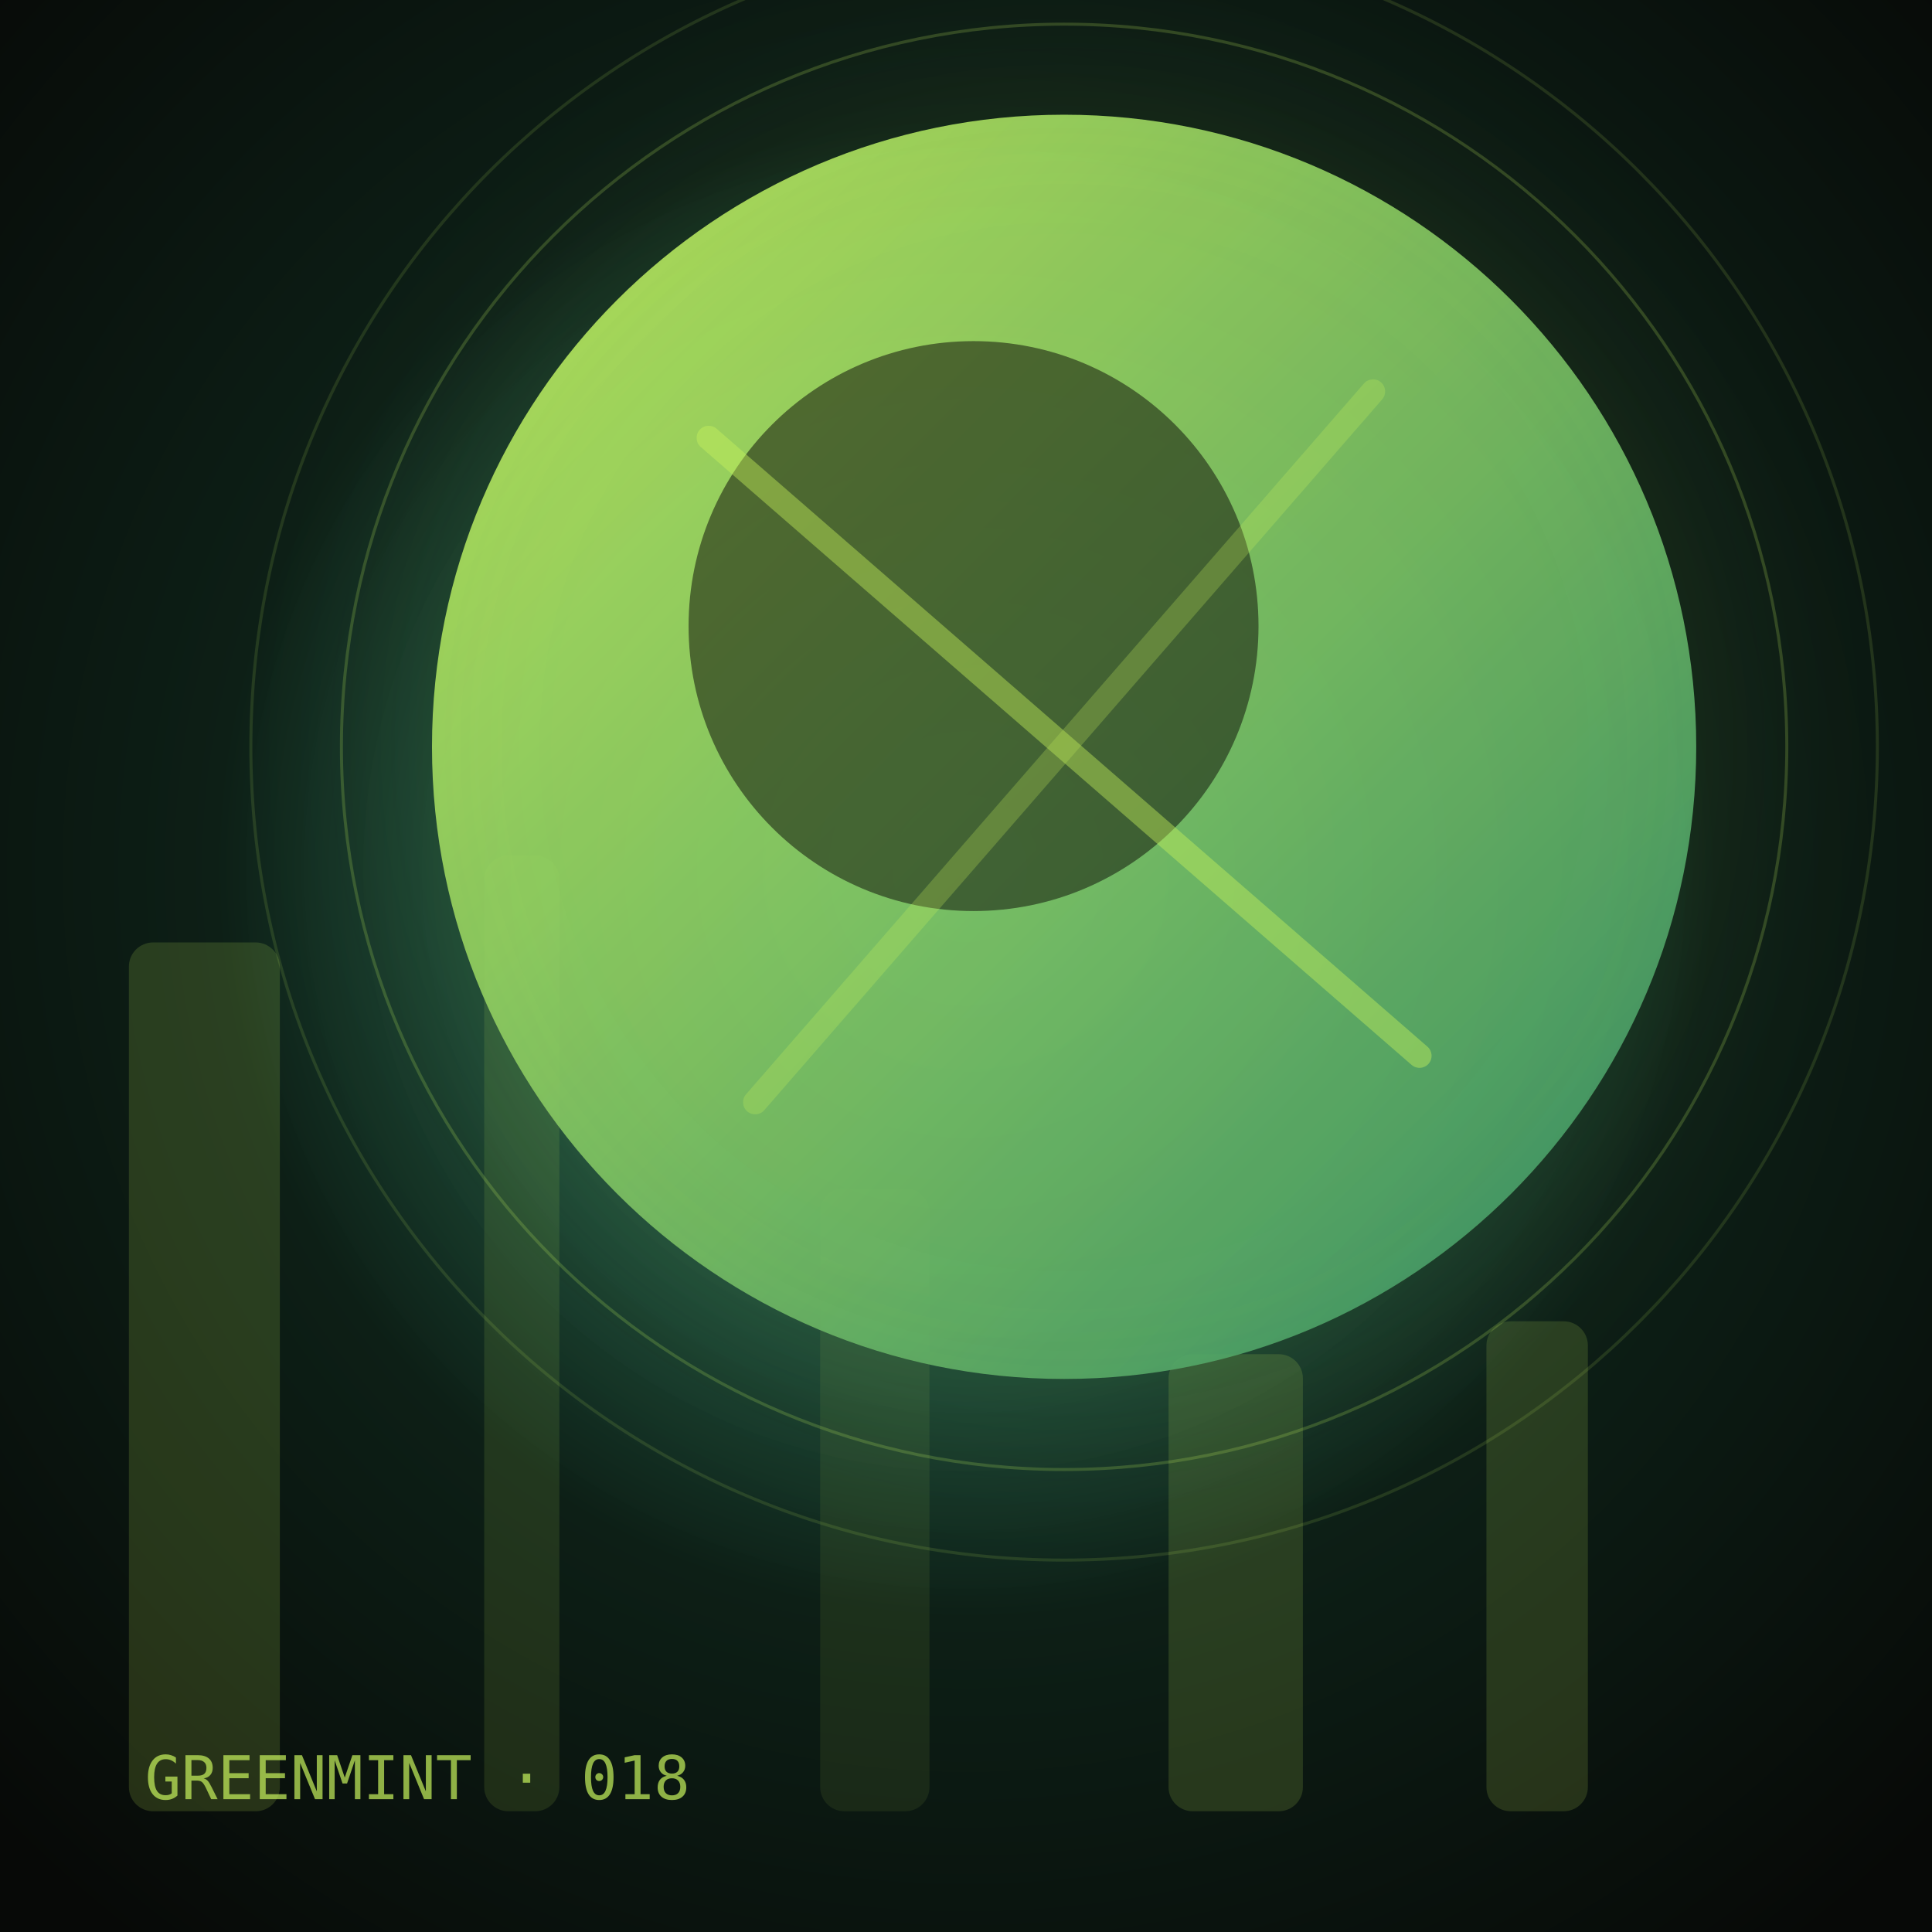
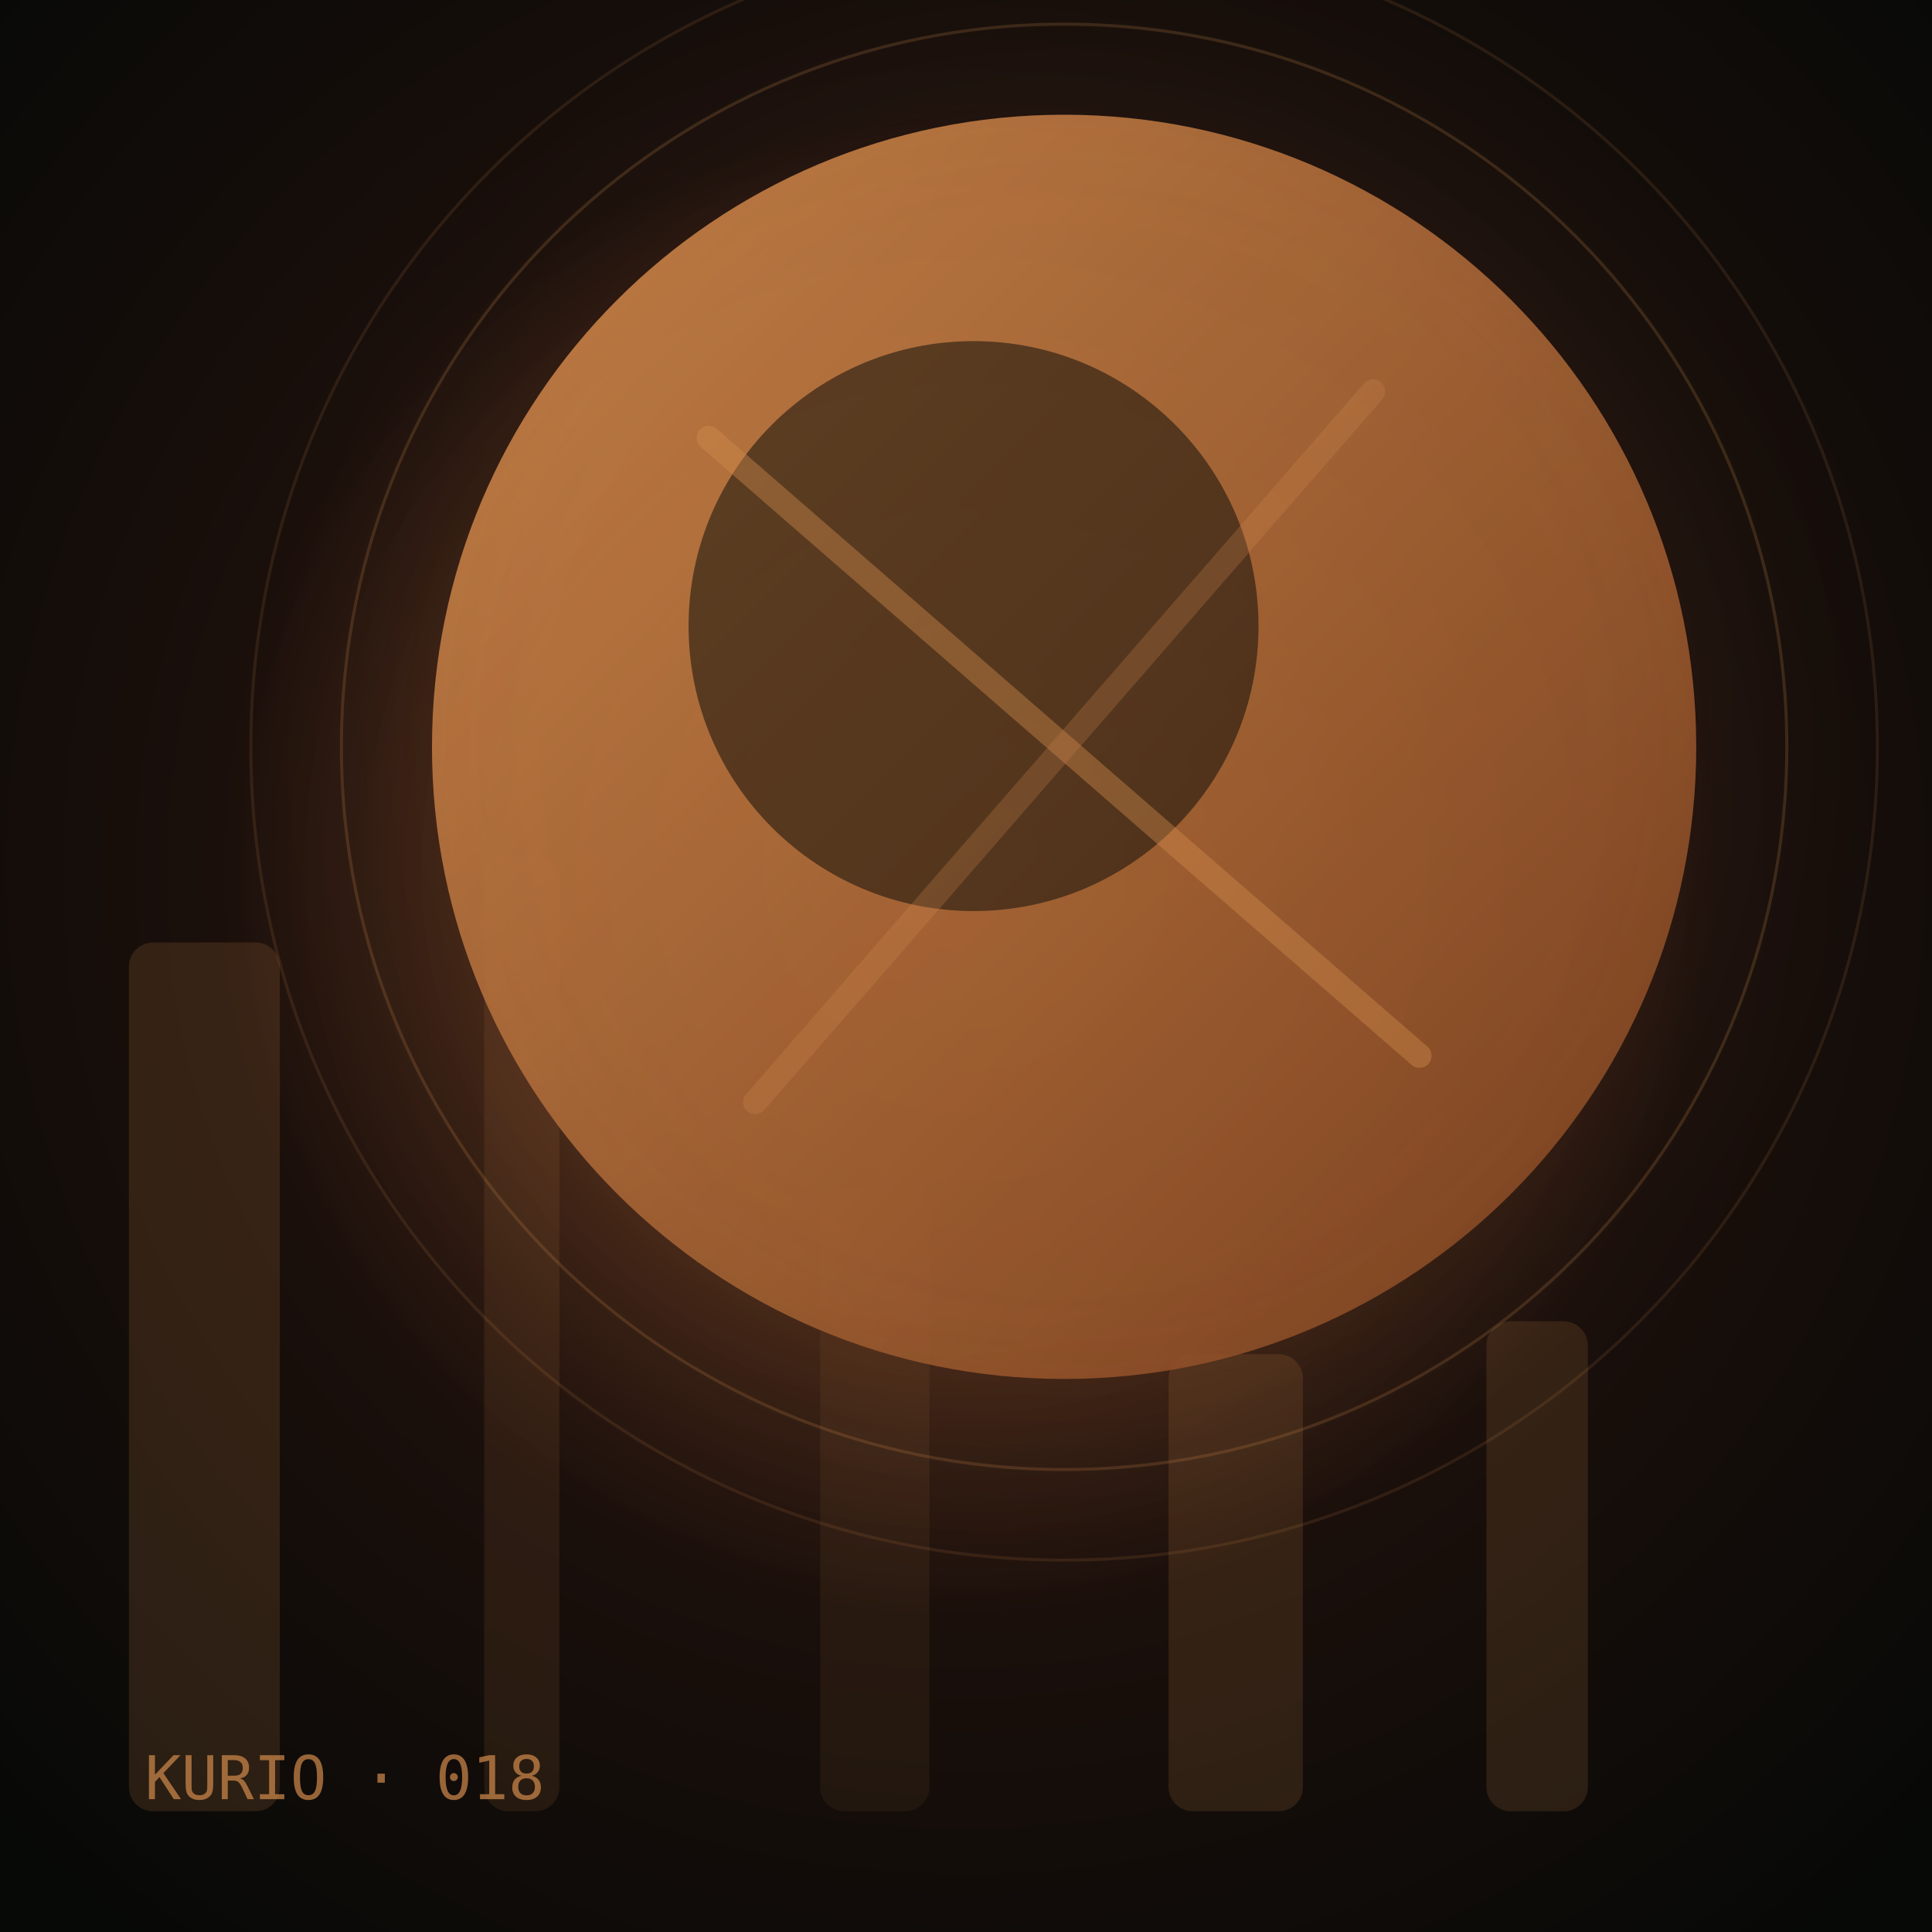
<svg xmlns="http://www.w3.org/2000/svg" viewBox="0 0 640 640" width="640" height="640" role="img" aria-label="Arte generativa 18">
  <defs>
    <radialGradient id="g18" cx="50%" cy="45%" r="70%">
-       <stop offset="0%" stop-color="#2f8f6b" stop-opacity="0.95" />
-       <stop offset="55%" stop-color="#0d1f16" stop-opacity="1" />
+       <stop offset="0%" stop-color="#7a3e1d" stop-opacity="0.95" />
+       <stop offset="55%" stop-color="#1a0f0b" stop-opacity="1" />
      <stop offset="100%" stop-color="#070907" />
    </radialGradient>
    <linearGradient id="l18" x1="0" y1="0" x2="1" y2="1">
-       <stop offset="0%" stop-color="#c8f45c" />
-       <stop offset="100%" stop-color="#2f8f6b" />
+       <stop offset="0%" stop-color="#d28a4c" />
+       <stop offset="100%" stop-color="#7a3e1d" />
    </linearGradient>
    <filter id="blur18">
      <feGaussianBlur stdDeviation="26" />
    </filter>
  </defs>
  <rect width="640" height="640" fill="url(#g18)" />
-   <rect x="42.7" y="312.2" width="50.0" height="287.8" rx="8" fill="#c8f45c" opacity="0.16" />
-   <rect x="160.4" y="283.4" width="24.9" height="316.6" rx="8" fill="#c8f45c" opacity="0.11" />
-   <rect x="271.7" y="393.6" width="36.2" height="206.4" rx="8" fill="#c8f45c" opacity="0.08" />
-   <rect x="387.1" y="448.6" width="44.5" height="151.4" rx="8" fill="#c8f45c" opacity="0.15" />
-   <rect x="492.4" y="437.7" width="33.6" height="162.3" rx="8" fill="#c8f45c" opacity="0.15" />
-   <g opacity="0.5" stroke="#c8f45c" stroke-width="1" fill="none">
+   <rect x="42.7" y="312.2" width="50.0" height="287.8" rx="8" fill="#d28a4c" opacity="0.16" />
+   <rect x="160.4" y="283.4" width="24.9" height="316.6" rx="8" fill="#d28a4c" opacity="0.11" />
+   <rect x="271.7" y="393.6" width="36.2" height="206.4" rx="8" fill="#d28a4c" opacity="0.08" />
+   <rect x="387.1" y="448.6" width="44.5" height="151.4" rx="8" fill="#d28a4c" opacity="0.15" />
+   <rect x="492.4" y="437.7" width="33.6" height="162.3" rx="8" fill="#d28a4c" opacity="0.15" />
+   <g opacity="0.5" stroke="#d28a4c" stroke-width="1" fill="none">
    <circle cx="352.5" cy="247.4" r="269.4" opacity="0.25" />
    <circle cx="352.5" cy="247.4" r="239.4" opacity="0.4" />
  </g>
  <circle cx="352.5" cy="247.4" r="209.4" fill="url(#l18)" opacity="0.9" />
  <circle cx="322.5" cy="207.4" r="94.4" fill="#070907" opacity="0.55" />
  <g transform="rotate(221 352.5 247.4)" opacity="0.85">
-     <rect x="192.5" y="243.4" width="320" height="8" rx="4" fill="#c8f45c" opacity="0.5" />
-     <rect x="348.5" y="87.4" width="8" height="320" rx="4" fill="#c8f45c" opacity="0.3" />
+     <rect x="192.5" y="243.4" width="320" height="8" rx="4" fill="#d28a4c" opacity="0.5" />
+     <rect x="348.5" y="87.4" width="8" height="320" rx="4" fill="#d28a4c" opacity="0.3" />
  </g>
-   <circle cx="352.5" cy="247.4" r="220" fill="#c8f45c" opacity="0.06" filter="url(#blur18)" />
-   <text x="48" y="596" font-family="monospace" font-size="20" fill="#c8f45c" opacity="0.7">GREENMINT · 018</text>
+   <circle cx="352.5" cy="247.4" r="220" fill="#d28a4c" opacity="0.06" filter="url(#blur18)" />
+   <text x="48" y="596" font-family="monospace" font-size="20" fill="#d28a4c" opacity="0.7">KURIO · 018</text>
</svg>
